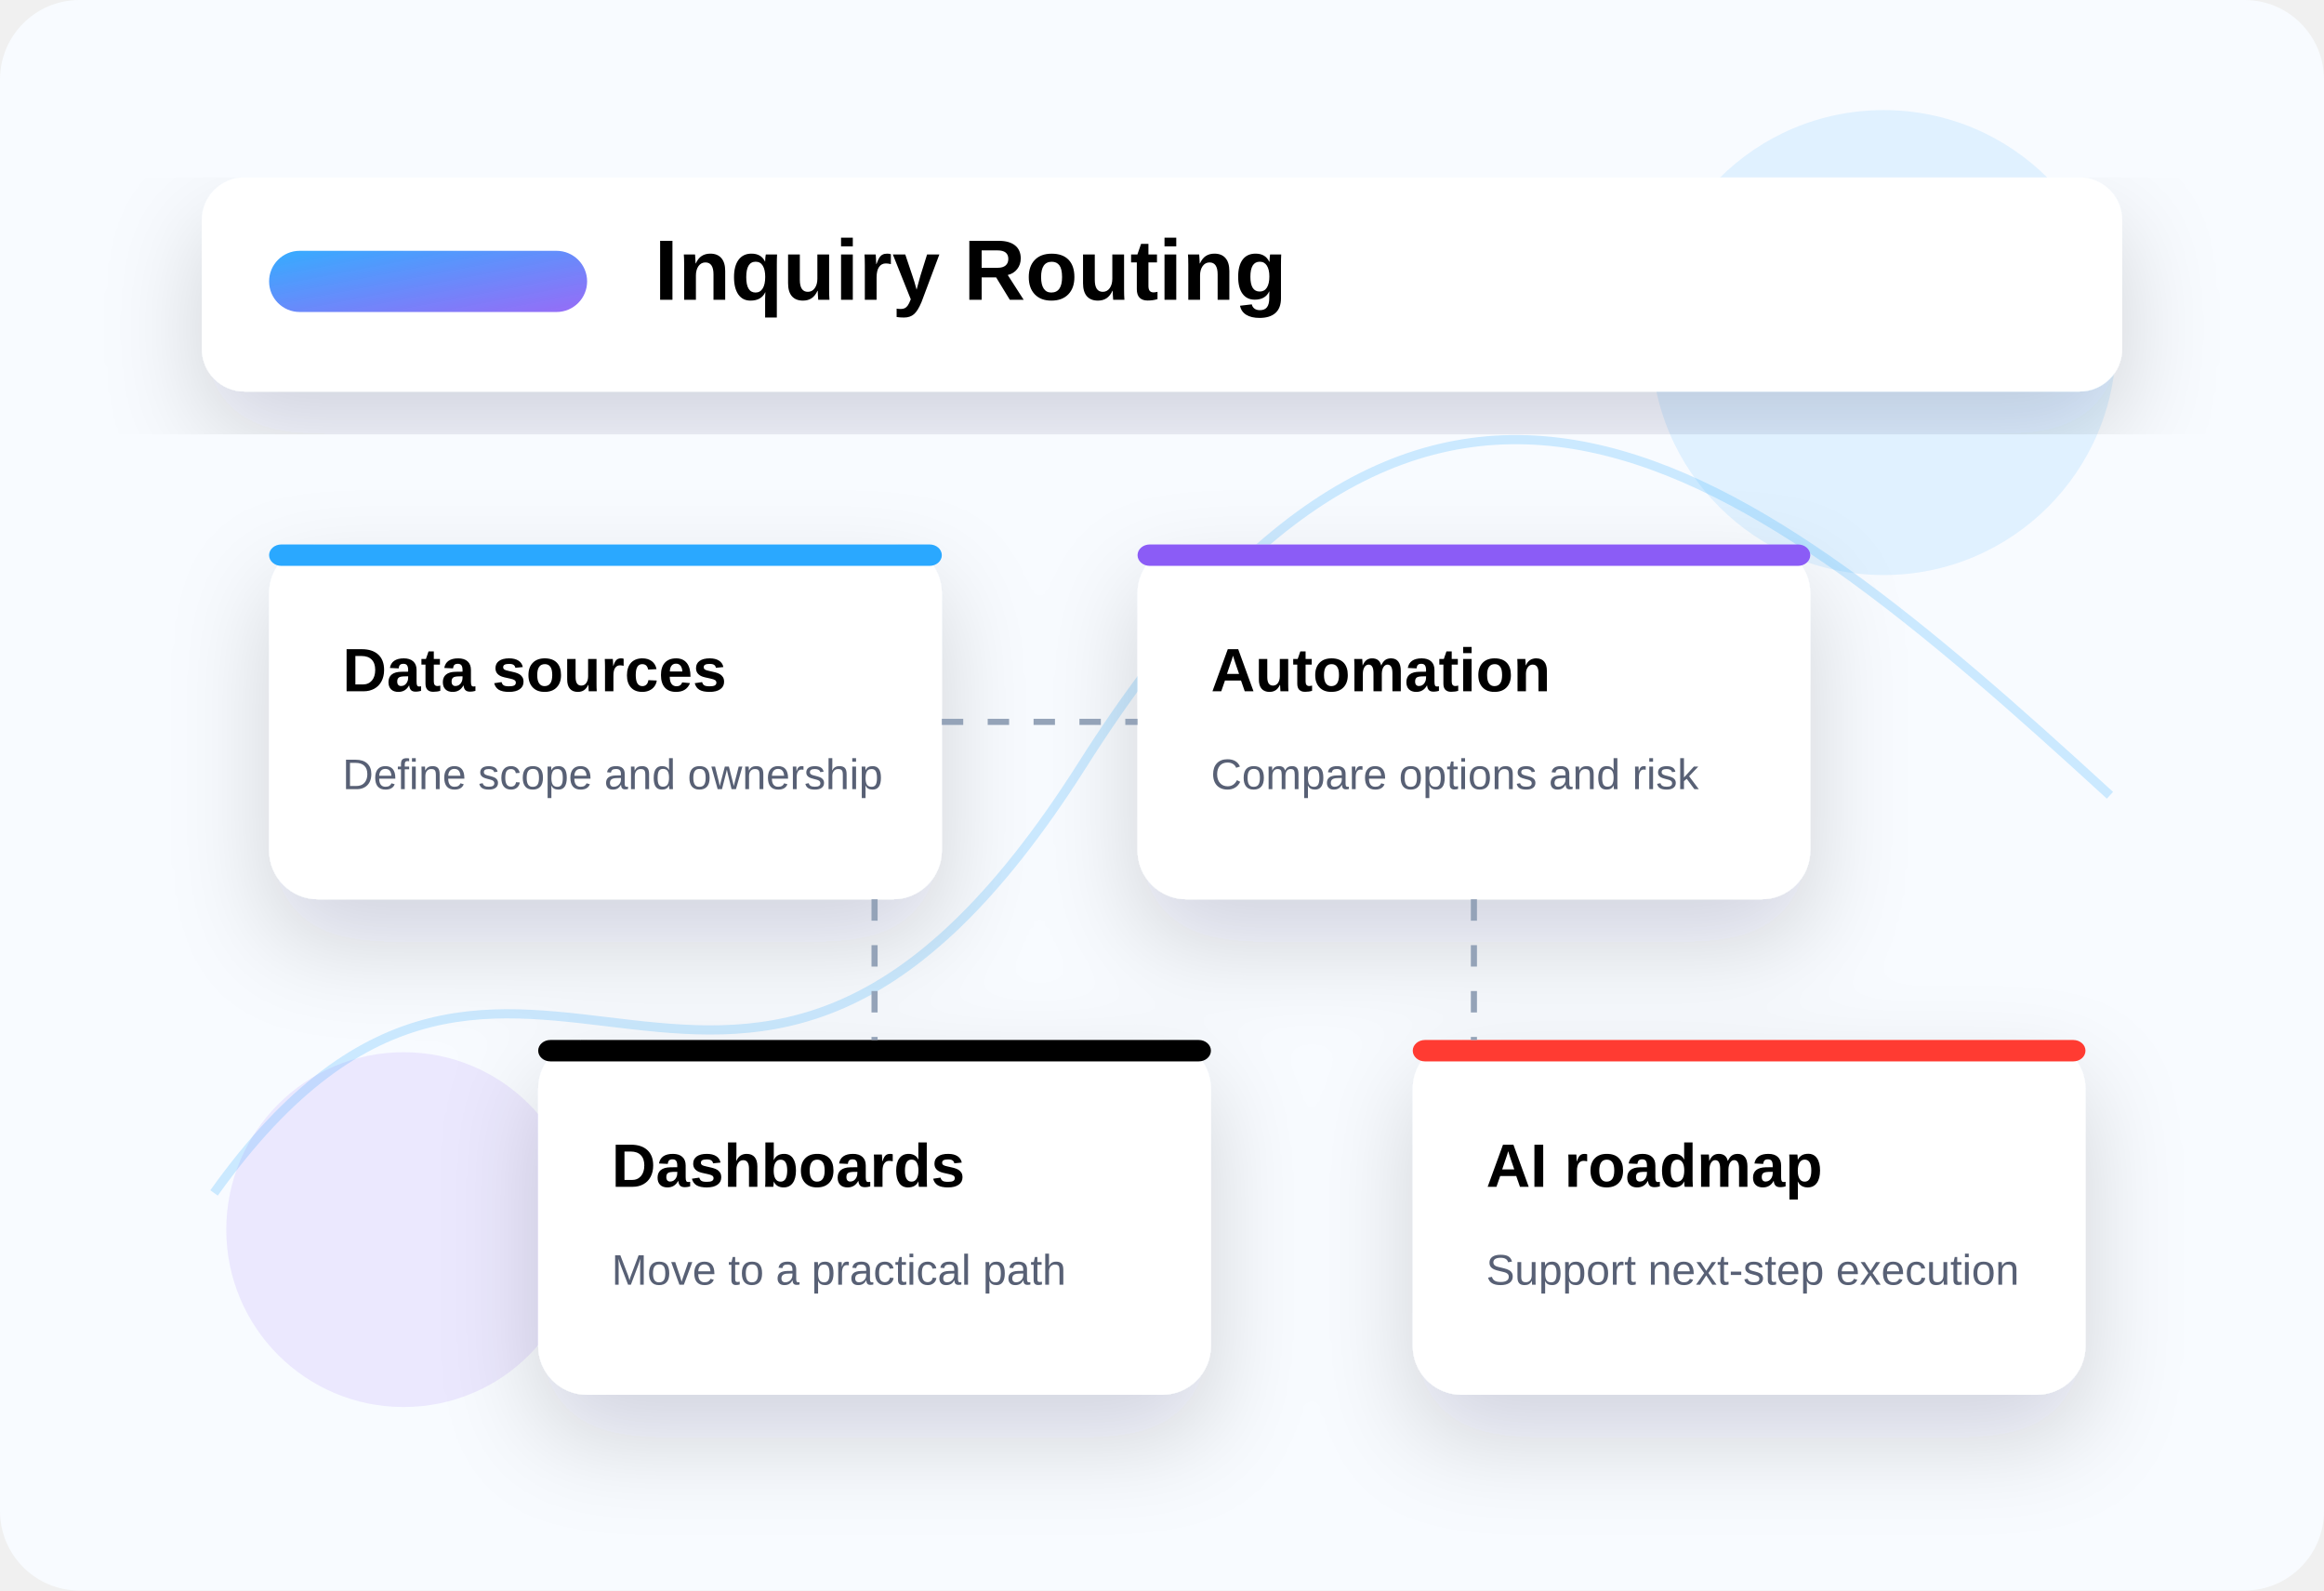
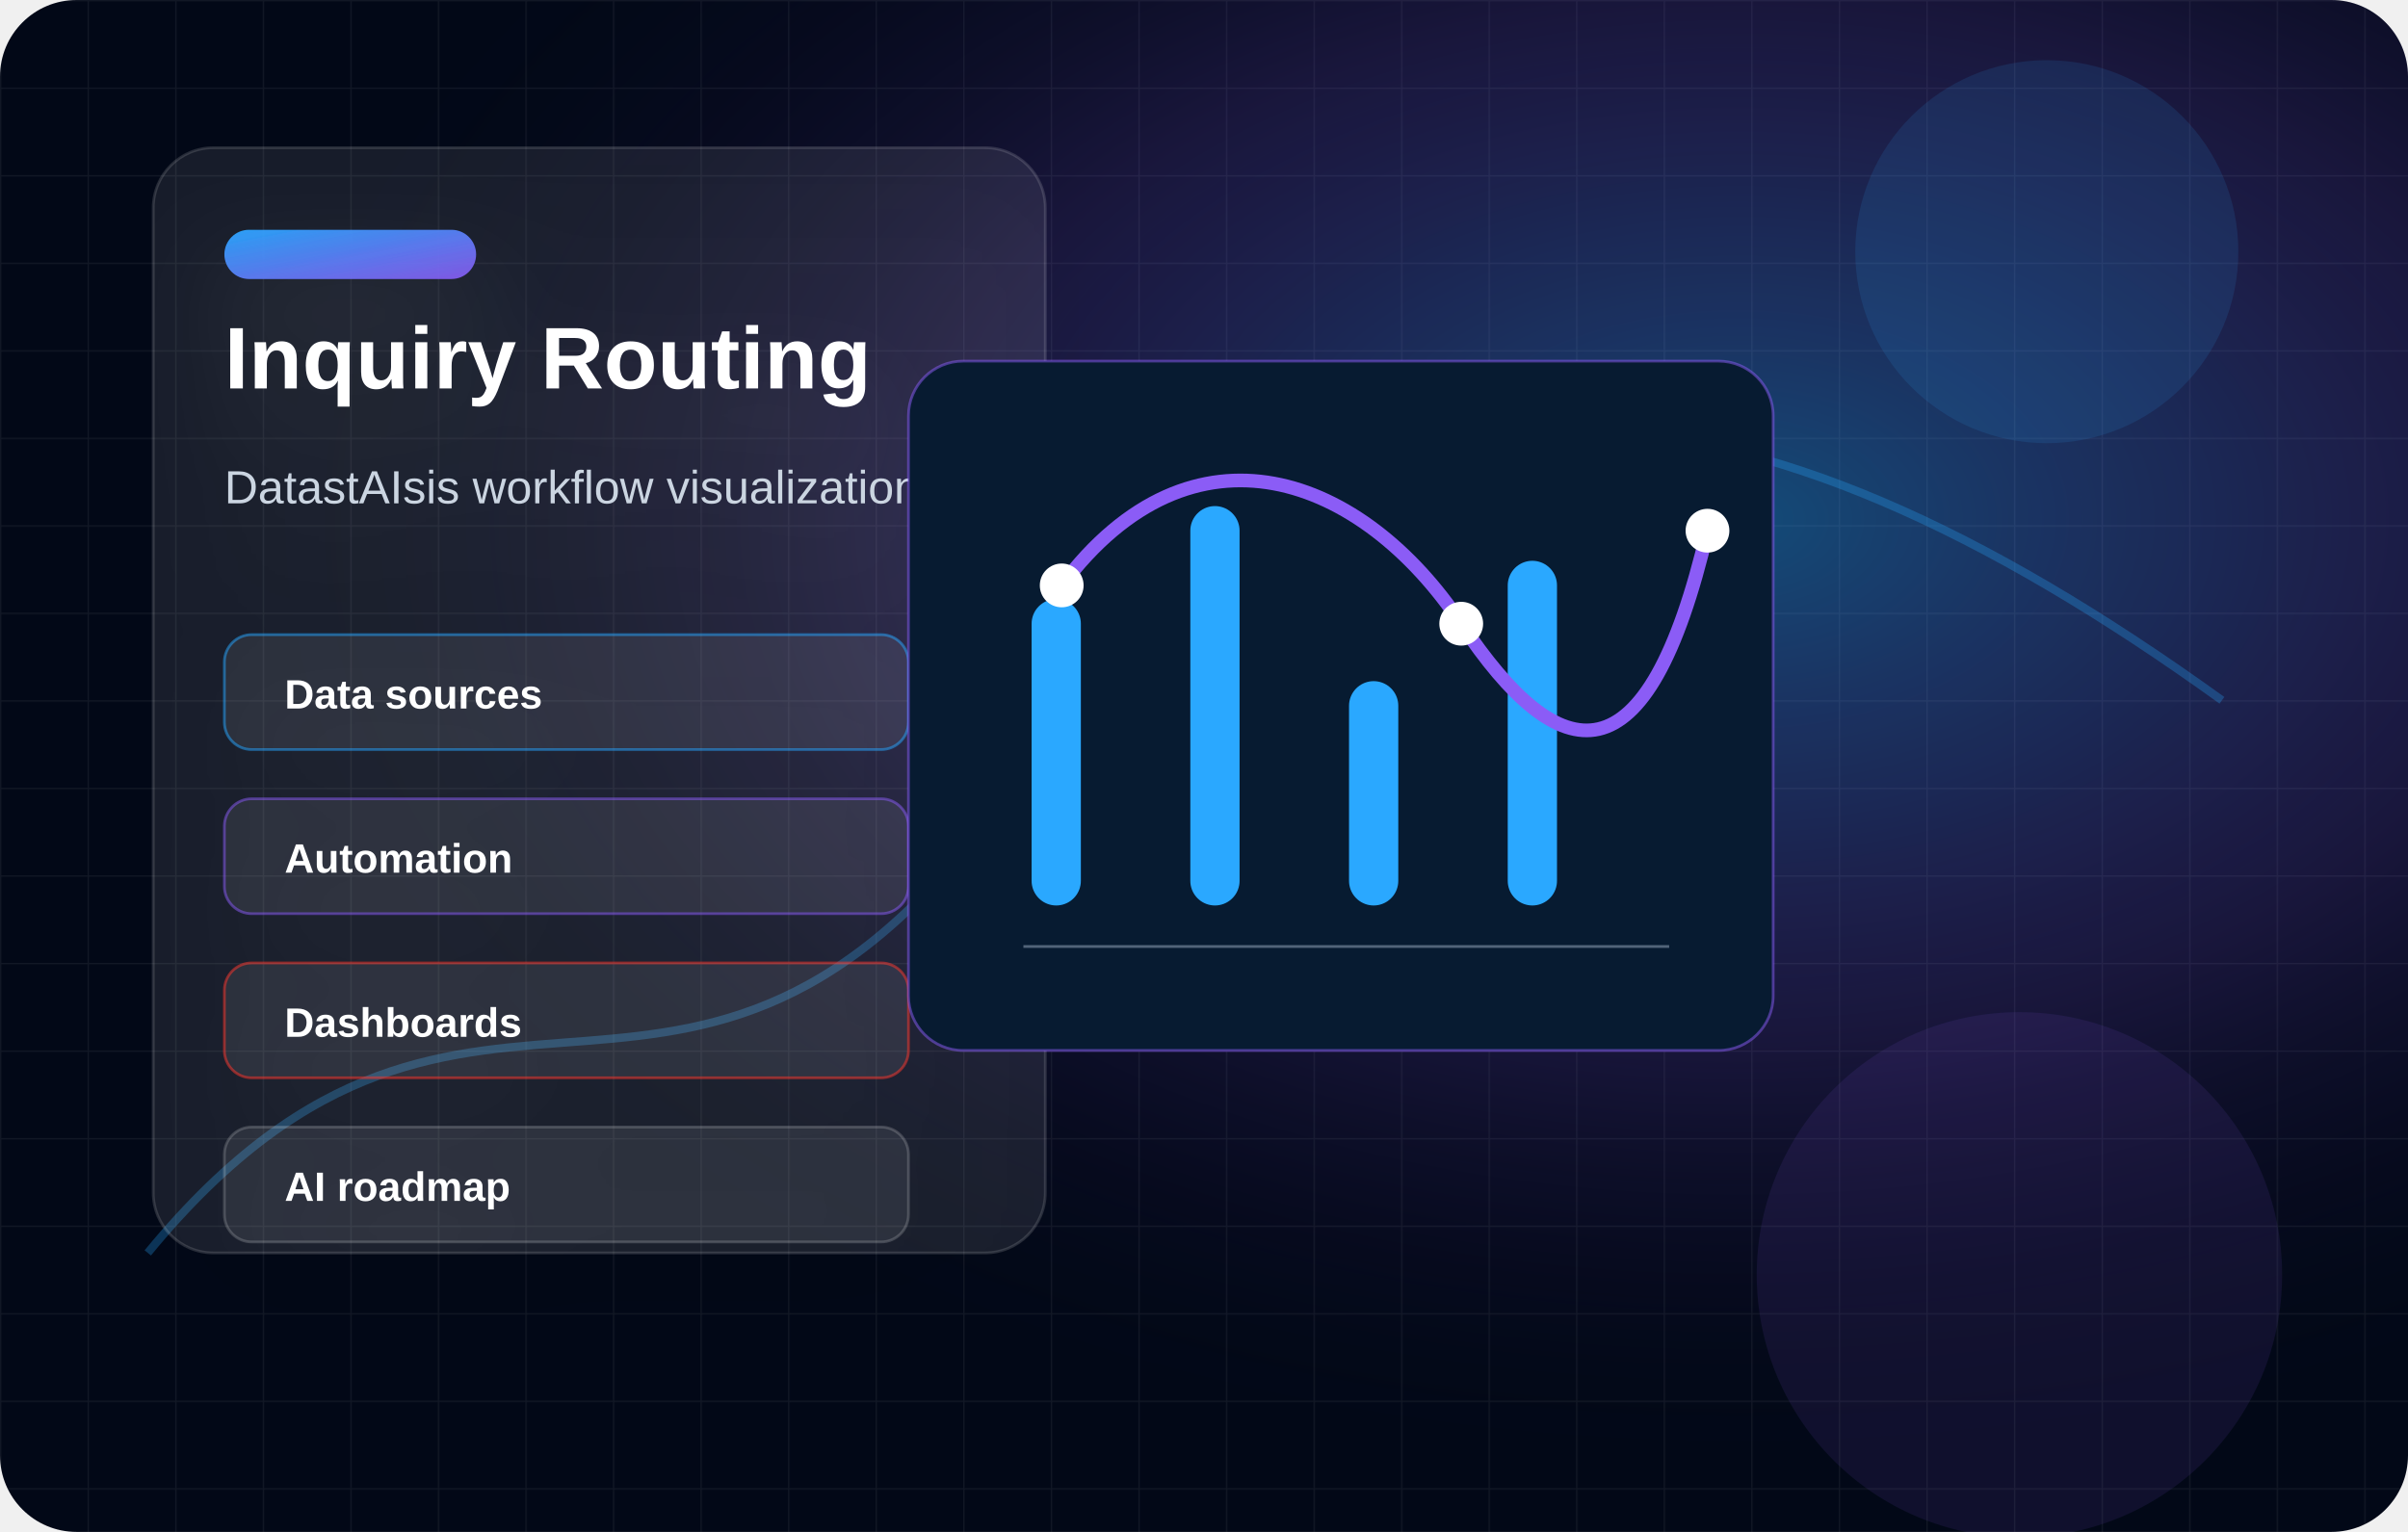
- <svg xmlns="http://www.w3.org/2000/svg" width="760" height="520" viewBox="0 0 760 520" role="img" aria-labelledby="title desc">
+ <svg xmlns="http://www.w3.org/2000/svg" width="880" height="560" viewBox="0 0 880 560" role="img" aria-labelledby="title desc">
  <defs>
    <linearGradient id="g" x1="0" y1="0" x2="1" y2="1">
      <stop offset="0" stop-color="#2AA8FF" stop-opacity=".95" />
      <stop offset="1" stop-color="#8B5CF6" stop-opacity=".9" />
    </linearGradient>
+     <radialGradient id="r" cx=".72" cy=".34" r=".62">
+       <stop offset="0" stop-color="#2AA8FF" stop-opacity=".42" />
+       <stop offset=".55" stop-color="#8B5CF6" stop-opacity=".16" />
+       <stop offset="1" stop-color="#020817" stop-opacity="0" />
+     </radialGradient>
+     <pattern id="grid" width="32" height="32" patternUnits="userSpaceOnUse">
+       <path d="M32 0H0V32" fill="none" stroke="#ffffff" stroke-opacity=".06" />
+     </pattern>
    <filter id="s" x="-20%" y="-20%" width="140%" height="140%">
-       <feDropShadow dx="0" dy="14" stdDeviation="16" flood-color="#0f172a" flood-opacity=".16" />
+       <feDropShadow dx="0" dy="18" stdDeviation="18" flood-color="#000000" flood-opacity=".28" />
    </filter>
  </defs>
-   <rect width="760" height="520" rx="26" fill="#f8fbff" />
-   <path d="M70 390 C170 250 240 430 354 250 S570 150 690 260" fill="none" stroke="#2AA8FF" stroke-width="3" stroke-opacity=".22" />
-   <circle cx="616" cy="112" r="76" fill="#2AA8FF" opacity=".12" />
-   <circle cx="132" cy="402" r="58" fill="#8B5CF6" opacity=".12" />
-   <rect x="66" y="58" width="628" height="70" rx="14" fill="#fff" filter="url(#s)" />
-   <rect x="88" y="82" width="104" height="20" rx="10" fill="url(#g)" />
-   <text x="214" y="98" font-family="Segoe UI, Arial" font-size="28" font-weight="800" fill="#000">Inquiry Routing</text>
+   <rect width="880" height="560" rx="28" fill="#020817" />
+   <rect width="880" height="560" rx="28" fill="url(#grid)" />
+   <rect width="880" height="560" rx="28" fill="url(#r)" />
+   <path d="M54 458 C174 312 255 456 374 282 S640 132 812 256" fill="none" stroke="#2AA8FF" stroke-width="3" stroke-opacity=".28" />
  <g filter="url(#s)">
-     <rect x="88" y="178" width="220" height="116" rx="16" fill="#fff" />
-     <rect x="88" y="178" width="220" height="7" rx="4" fill="#2AA8FF" />
-     <text x="112" y="226" font-family="Segoe UI, Arial" font-size="20" font-weight="800" fill="#000">Data sources</text>
-     <text x="112" y="258" font-family="Segoe UI, Arial" font-size="14" fill="#586174">Define scope and ownership</text>
-     <rect x="372" y="178" width="220" height="116" rx="16" fill="#fff" />
-     <rect x="372" y="178" width="220" height="7" rx="4" fill="#8B5CF6" />
-     <text x="396" y="226" font-family="Segoe UI, Arial" font-size="20" font-weight="800" fill="#000">Automation</text>
-     <text x="396" y="258" font-family="Segoe UI, Arial" font-size="14" fill="#586174">Compare options and risk</text>
-     <rect x="176" y="340" width="220" height="116" rx="16" fill="#fff" />
-     <rect x="176" y="340" width="220" height="7" rx="4" fill="#000" />
-     <text x="200" y="388" font-family="Segoe UI, Arial" font-size="20" font-weight="800" fill="#000">Dashboards</text>
-     <text x="200" y="420" font-family="Segoe UI, Arial" font-size="14" fill="#586174">Move to a practical path</text>
-     <rect x="462" y="340" width="220" height="116" rx="16" fill="#fff" />
-     <rect x="462" y="340" width="220" height="7" rx="4" fill="#ff3b30" />
-     <text x="486" y="388" font-family="Segoe UI, Arial" font-size="20" font-weight="800" fill="#000">AI roadmap</text>
-     <text x="486" y="420" font-family="Segoe UI, Arial" font-size="14" fill="#586174">Support next-step execution</text>
+     <rect x="56" y="54" width="326" height="404" rx="22" fill="rgba(255,255,255,.08)" stroke="rgba(255,255,255,.14)" />
+     <rect x="82" y="84" width="92" height="18" rx="9" fill="url(#g)" />
+     <text x="82" y="142" font-family="Segoe UI, Arial" font-size="32" font-weight="850" fill="#fff">Inquiry Routing</text>
+     <text x="82" y="184" font-family="Segoe UI, Arial" font-size="17" fill="#cbd5e1">DatastAIsis workflow visualization</text>
+     <g font-family="Segoe UI, Arial" font-size="15" font-weight="800" fill="#fff">
+       <rect x="82" y="232" width="250" height="42" rx="10" fill="rgba(255,255,255,.08)" stroke="#2AA8FF" stroke-opacity=".5" />
+       <text x="104" y="259">Data sources</text>
+       <rect x="82" y="292" width="250" height="42" rx="10" fill="rgba(255,255,255,.08)" stroke="#8B5CF6" stroke-opacity=".5" />
+       <text x="104" y="319">Automation</text>
+       <rect x="82" y="352" width="250" height="42" rx="10" fill="rgba(255,255,255,.08)" stroke="#ff3b30" stroke-opacity=".5" />
+       <text x="104" y="379">Dashboards</text>
+       <rect x="82" y="412" width="250" height="42" rx="10" fill="rgba(255,255,255,.08)" stroke="#ffffff" stroke-opacity=".18" />
+       <text x="104" y="439">AI roadmap</text>
+     </g>
  </g>
-   <path d="M308 236 H372 M482 294 V340 M286 294 V340" stroke="#94a3b8" stroke-width="2" stroke-dasharray="7 8" />
+   <g class="motif data" transform="translate(332 132)">
+     <rect x="0" y="0" width="316" height="252" rx="20" fill="#071b31" stroke="#8B5CF6" stroke-opacity=".5" />
+     <path d="M54 190 V96 M112 190 V62 M170 190 V126 M228 190 V82" stroke="#2AA8FF" stroke-width="18" stroke-linecap="round" />
+     <path d="M56 82 C104 18 166 42 202 96 S270 156 292 62" fill="none" stroke="#8B5CF6" stroke-width="5" />
+     <g fill="#fff">
+       <circle cx="56" cy="82" r="8" />
+       <circle cx="202" cy="96" r="8" />
+       <circle cx="292" cy="62" r="8" />
+     </g>
+     <path d="M42 214 H278" stroke="#dbeafe" stroke-opacity=".35" />
+   </g>
+   <circle cx="748" cy="92" r="70" fill="#2AA8FF" opacity=".12" />
+   <circle cx="738" cy="466" r="96" fill="#8B5CF6" opacity=".1" />
</svg>
